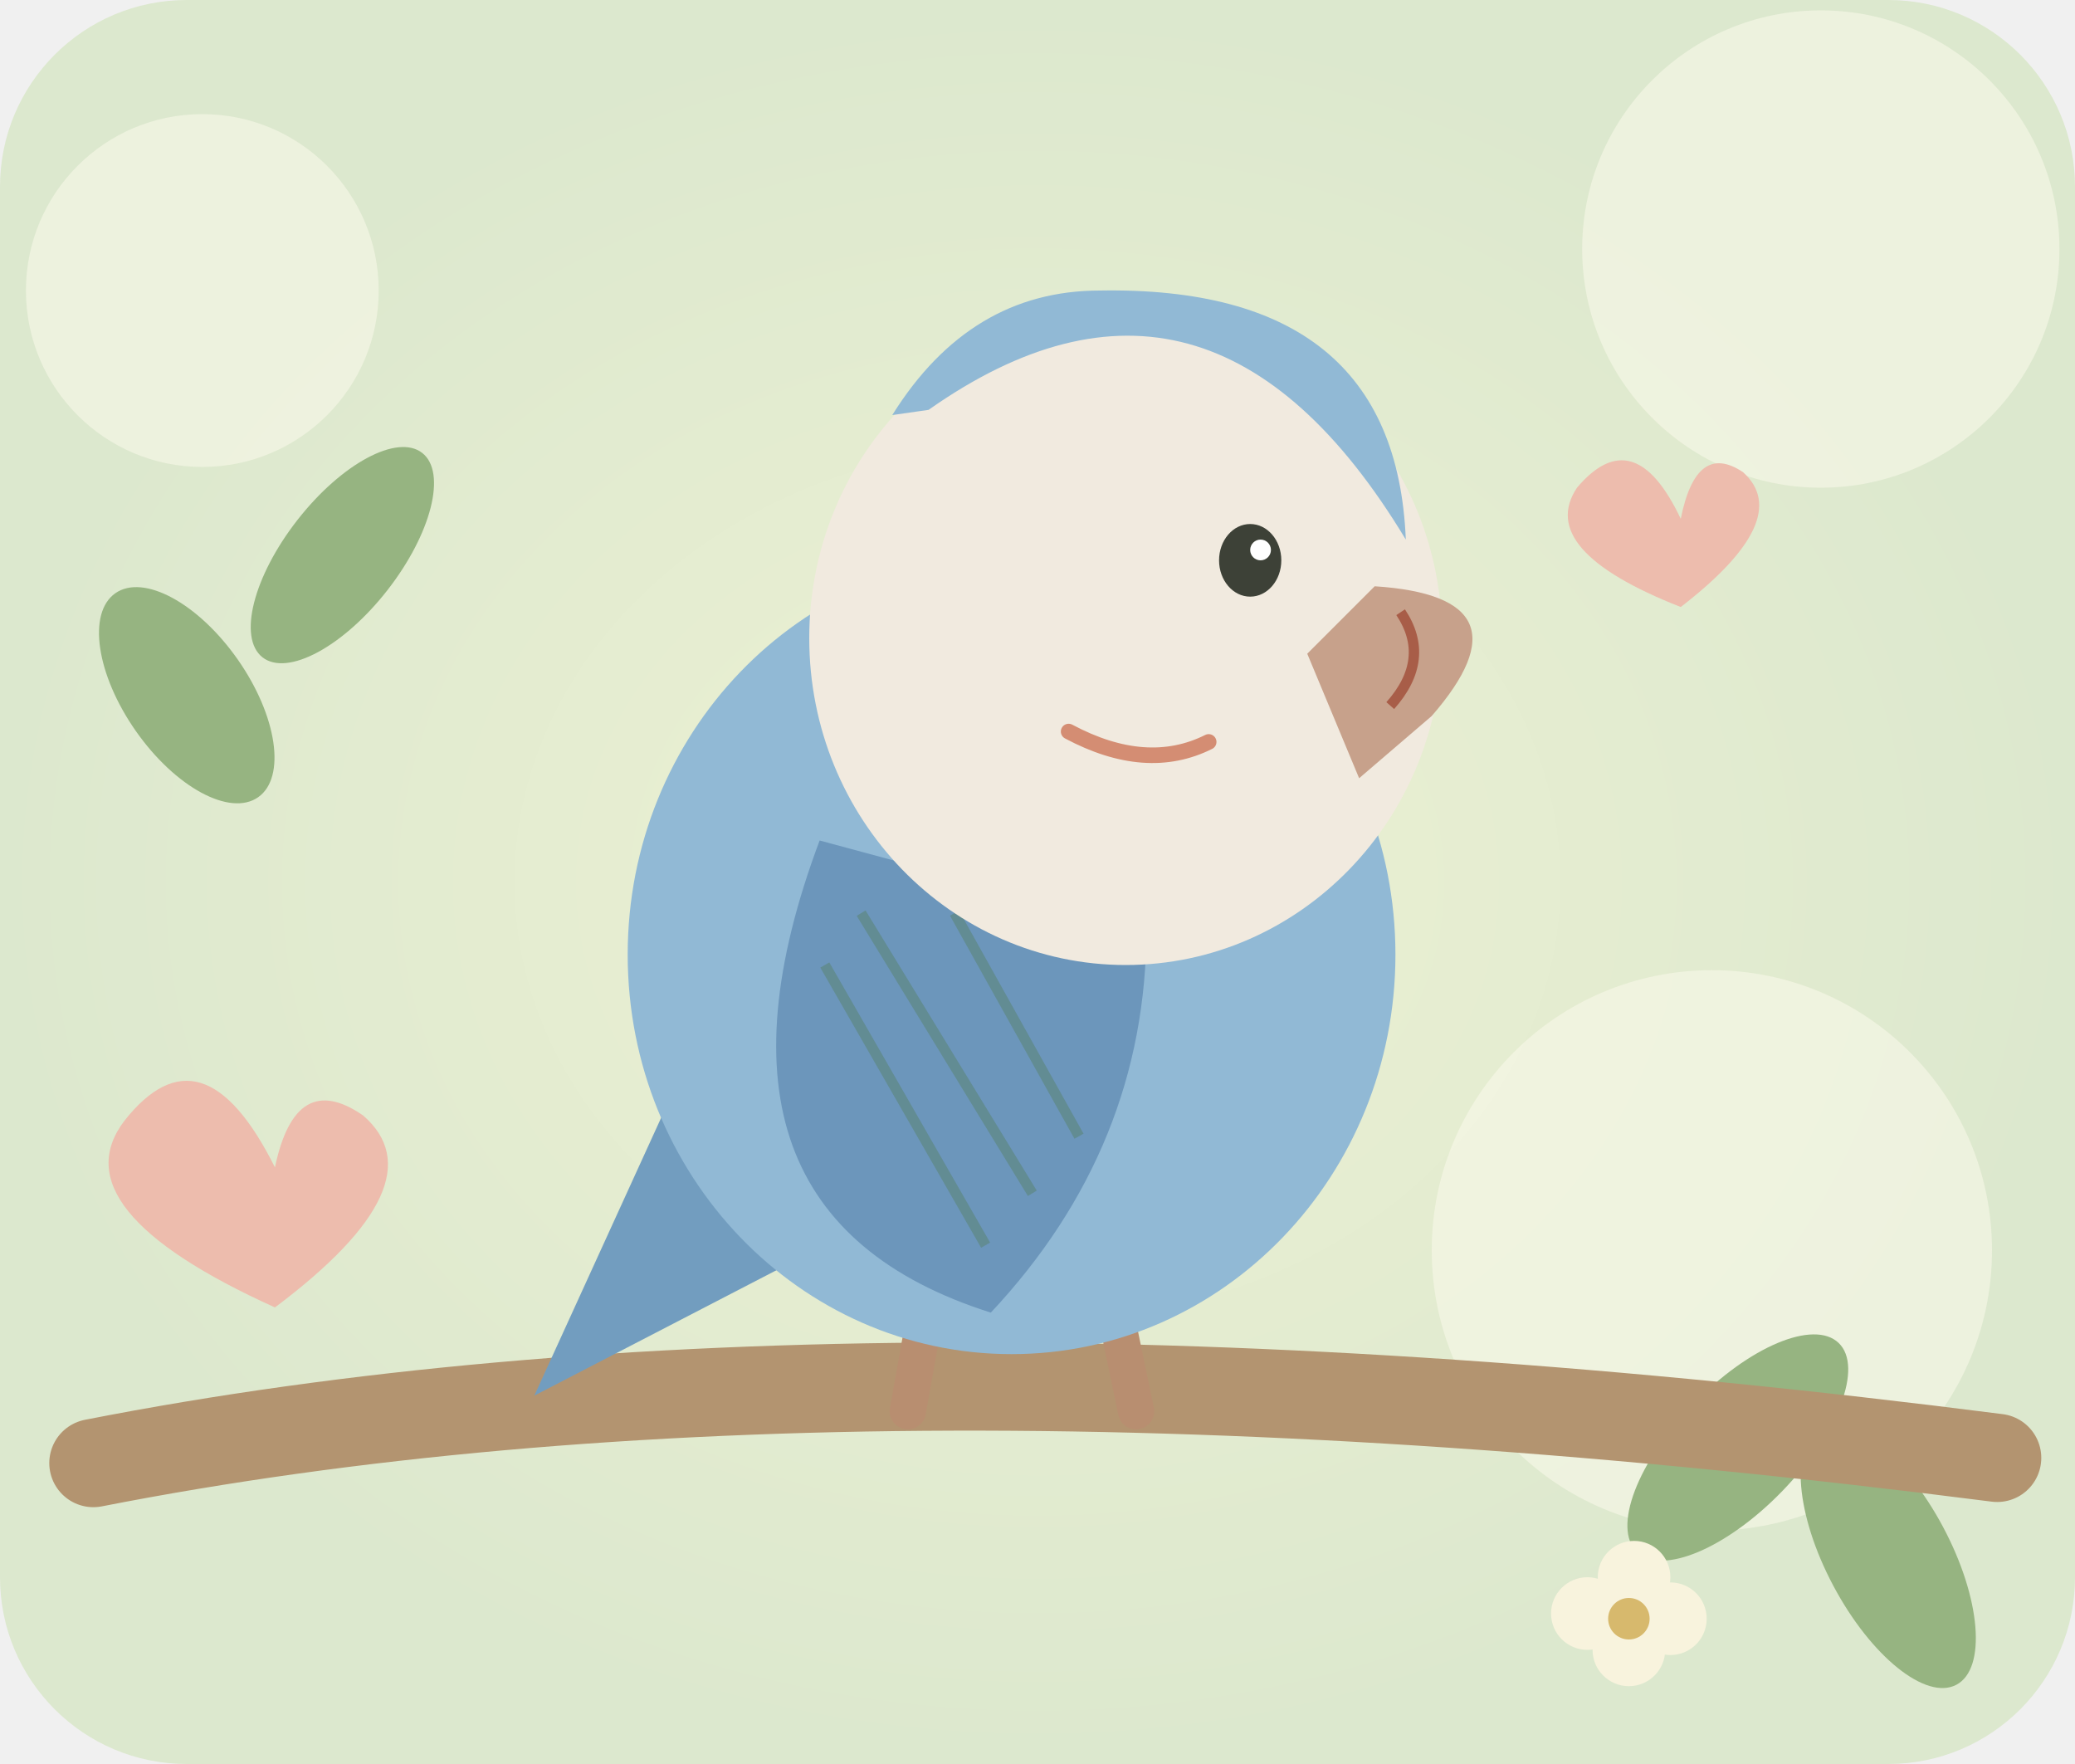
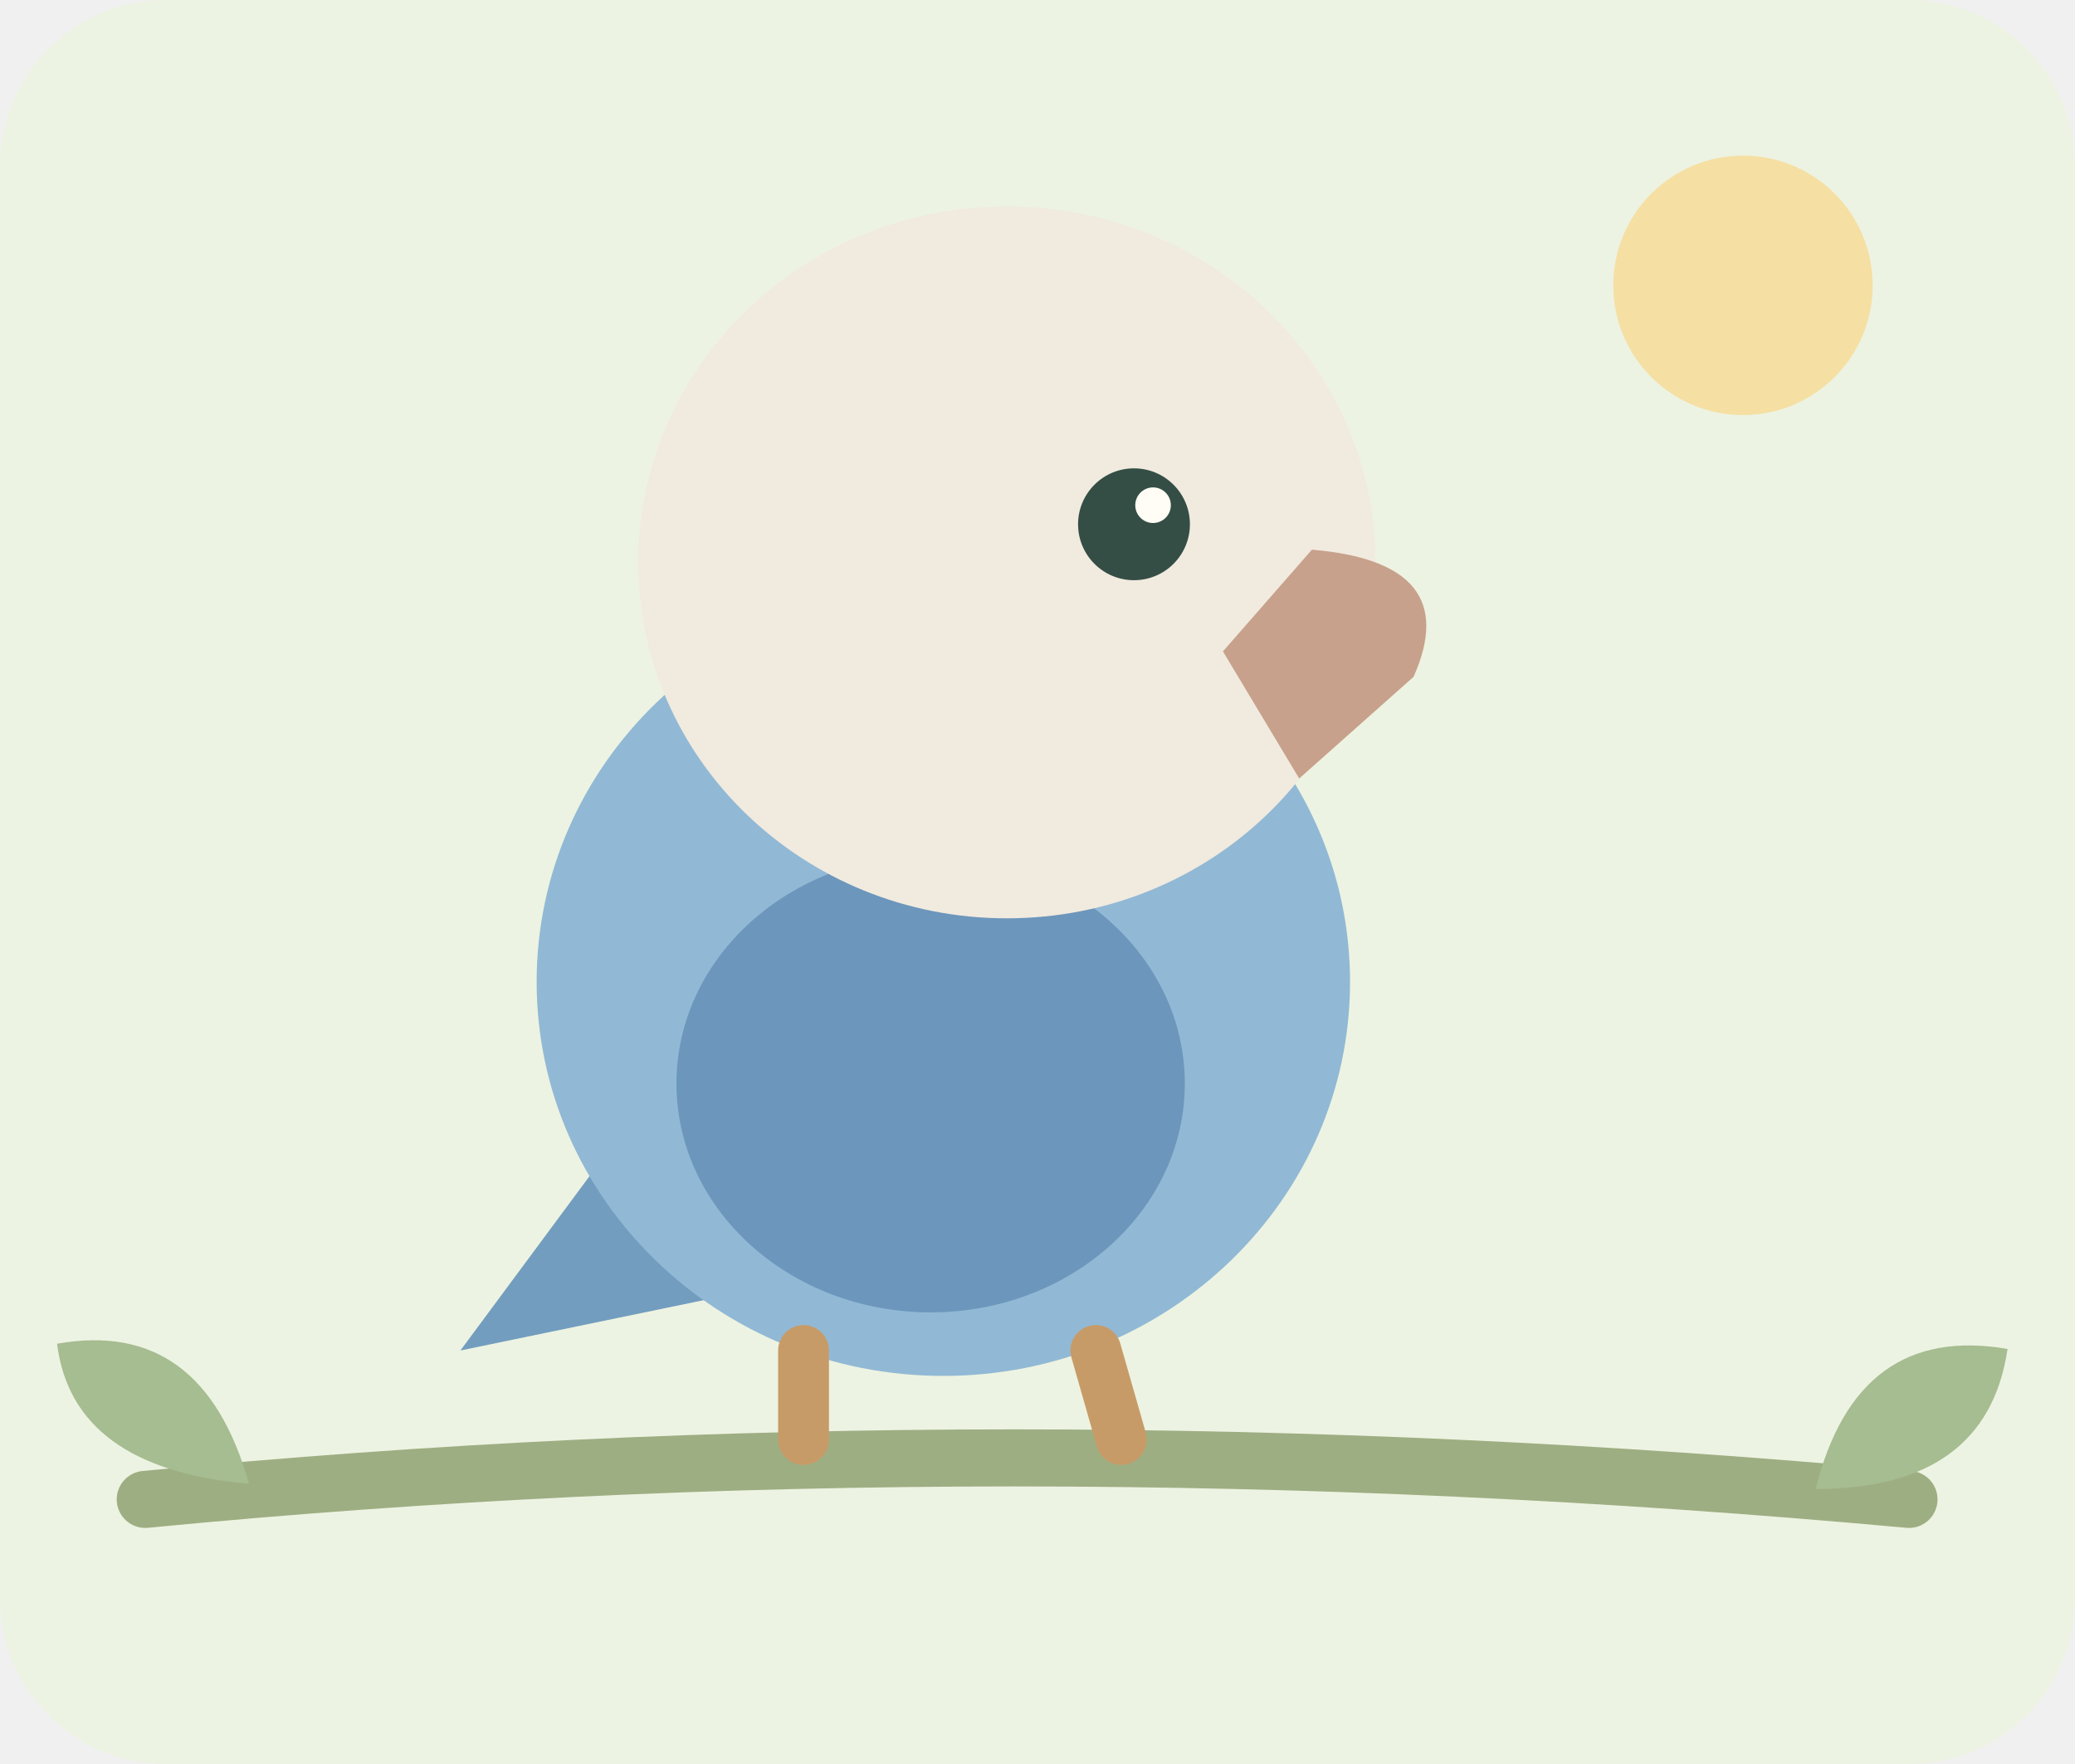
<svg xmlns="http://www.w3.org/2000/svg" viewBox="0 0 400 340">
-   <defs>
-     <radialGradient id="bg">
-       <stop stop-color="#edf1d3" />
-       <stop offset="1" stop-color="#dce8ce" />
-     </radialGradient>
-     <linearGradient id="body" x2=".7" y2="1">
-       <stop stop-color="#91b9d5" />
-       <stop offset="1" stop-color="#91b9d5" />
-     </linearGradient>
-     <linearGradient id="face" y2="1">
-       <stop stop-color="#f1eadf" />
-       <stop offset="1" stop-color="#f1eadf" />
-     </linearGradient>
-     <linearGradient id="wing" x2="1" y2="1">
-       <stop stop-color="#6c96bb" />
-       <stop offset="1" stop-color="#6c96bb" />
-     </linearGradient>
-   </defs>
-   <rect width="400" height="340" rx="36" fill="url(#bg)" />
-   <g opacity=".6" fill="#f9f8e9">
-     <circle cx="39" cy="56" r="34" />
-     <circle cx="351" cy="48" r="46" />
-     <circle cx="330" cy="241" r="54" />
+   <rect width="400" height="340" rx="32" fill="#edf3e2" />
+   <circle cx="336" cy="55" r="25" fill="#f5dfa3" />
+   <path d="M28 289q165-16 340 0" fill="none" stroke="#9eae83" stroke-width="11" stroke-linecap="round" stroke-linejoin="round" />
+   <path d="M48 286q-34-3-37-27 28-5 37 27M350 287q8-32 37-27-4 27-37 27" fill="#a6bc91" />
+   <g transform="translate(52 30) scale(2.45)">
+     <path d="M35 67 15 94 44 88Z" fill="#729dbf" />
+     <ellipse cx="53" cy="65" rx="32" ry="31" fill="#91b9d5" />
+     <ellipse cx="52" cy="73" rx="20" ry="18" fill="#6c96bb" />
+     <path d="M42 94v7m23-7 2 7" fill="none" stroke="#c79b67" stroke-width="4" stroke-linecap="round" stroke-linejoin="round" />
+     <ellipse cx="58" cy="32" rx="29" ry="28" fill="#f1eadf" />
+     <circle cx="68" cy="29" r="4.4" fill="#344e46" />
+     <circle cx="69.5" cy="27.5" r="1.4" fill="#fffdf5" />
+     <path d="M82 31q12 1 8 10l-9 8-6-10Z" fill="#c7a18b" />
  </g>
-   <g fill="#96b481">
-     <ellipse cx="36" cy="134" rx="12" ry="24" transform="rotate(-35 36 134)" />
-     <ellipse cx="66" cy="107" rx="11" ry="25" transform="rotate(38 66 107)" />
-     <ellipse cx="335" cy="279" rx="12" ry="28" transform="rotate(44 335 279)" />
-     <ellipse cx="364" cy="300" rx="12" ry="28" transform="rotate(-28 364 300)" />
-   </g>
-   <path d="M18 282Q166 253 385 281" fill="none" stroke="#b39470" stroke-width="17" stroke-linecap="round" />
-   <path d="M180 244l-5 28m39-24 5 24" stroke="#b88e70" stroke-width="7" stroke-linecap="round" />
-   <path d="M145 177 103 269 159 240" fill="#729dbf" />
-   <ellipse cx="195" cy="184" rx="74" ry="77" fill="url(#body)" />
-   <path d="M158 162q-27 72 33 91 30-32 30-74" fill="url(#wing)" />
-   <g fill="none" stroke="#527c58" stroke-width="2" opacity=".4">
-     <path d="m159 186 31 54m-24-64 33 54m-15-54 24 43" />
-   </g>
-   <ellipse cx="217" cy="123" rx="61" ry="63" fill="url(#face)" />
-   <path d="M179 79q54-38 92 25-2-49-59-48-25 0-40 24" fill="#91b9d5" />
-   <path d="M265 113q31 2 11 25l-14 12-10-24Z" fill="#c7a18b" />
-   <path d="M270 118q6 9-2 18" fill="none" stroke="#a85d48" stroke-width="2" />
-   <ellipse cx="241" cy="108" rx="6" ry="7" fill="#3d4137" />
-   <circle cx="243" cy="106" r="2" fill="#fff" />
-   <path d="M206 141q15 8 27 2" fill="none" stroke="#d48d73" stroke-width="3" stroke-linecap="round" />
-   <g fill="#edbcad">
-     <path d="M53 225q-14-28-29-9-13 17 29 36 32-24 17-37-13-9-17 10" />
-     <path d="M324 100q-9-19-20-6-8 12 20 23 22-17 12-26-9-6-12 9" />
-   </g>
-   <g fill="#f8f3dd">
-     <circle cx="315" cy="304" r="7" />
-     <circle cx="306" cy="311" r="7" />
-     <circle cx="314" cy="318" r="7" />
-     <circle cx="322" cy="312" r="7" />
-   </g>
-   <circle cx="314" cy="312" r="4" fill="#d7b96d" />
</svg>
